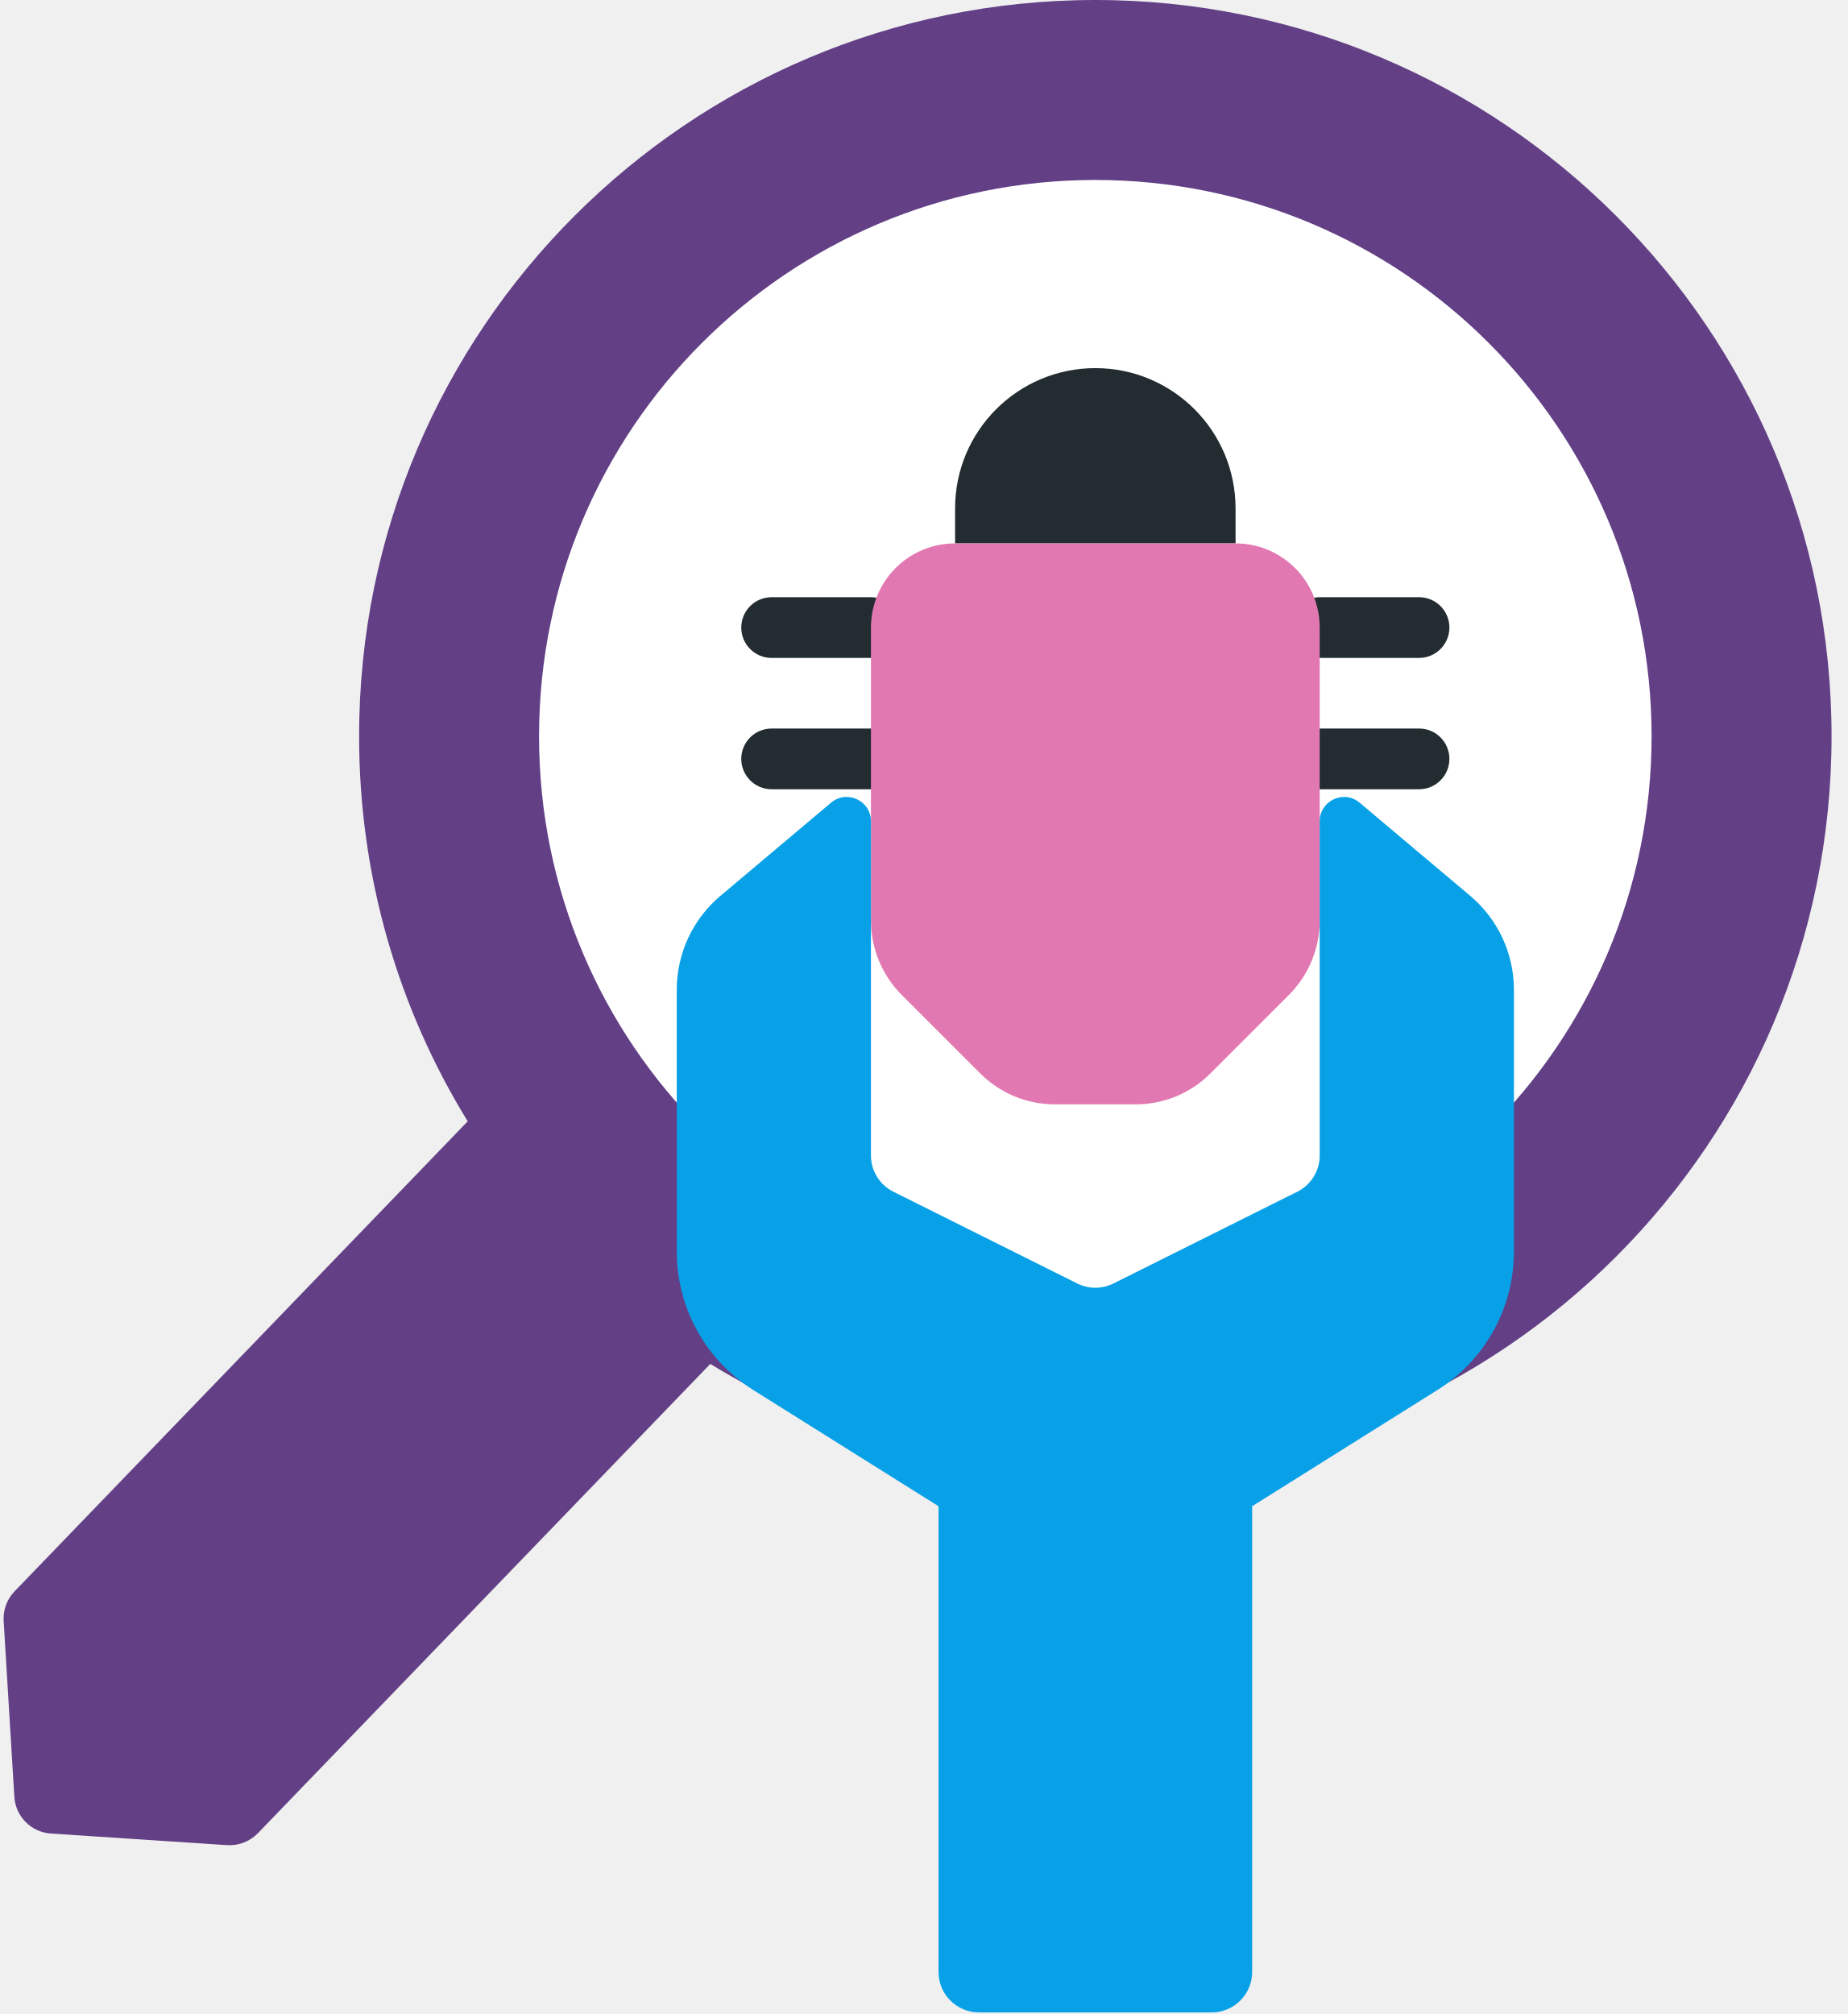
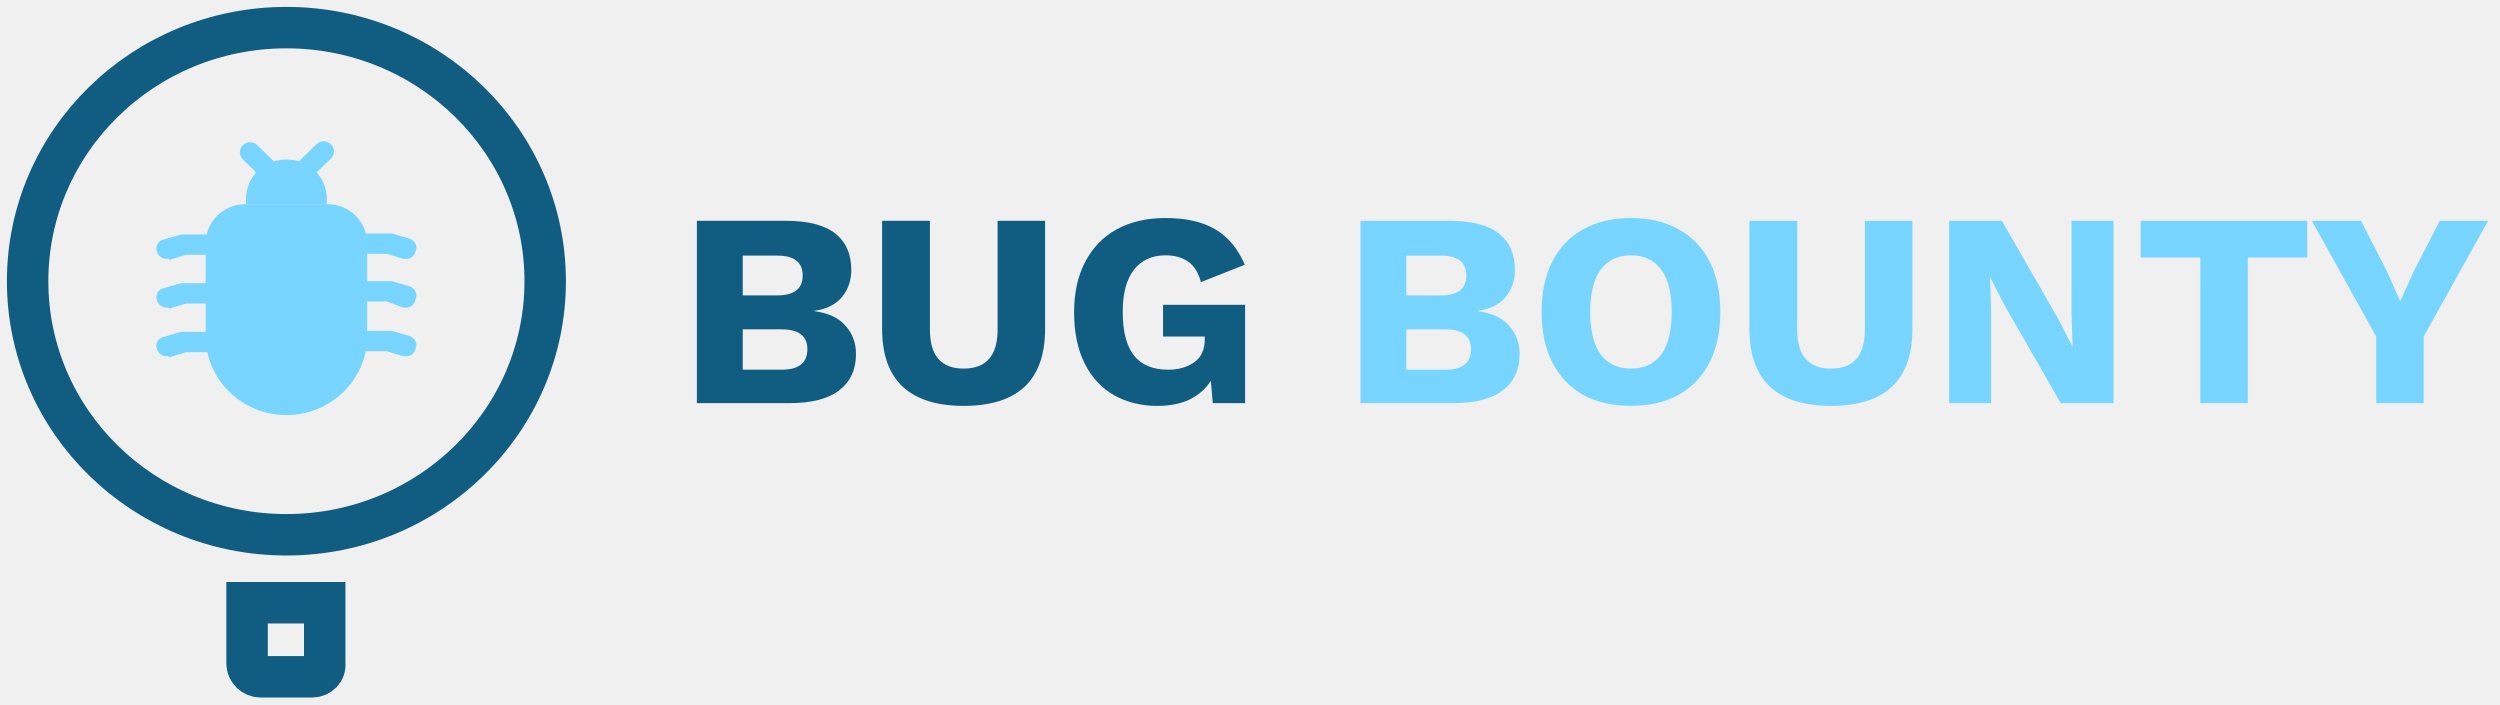
- <svg xmlns="http://www.w3.org/2000/svg" width="89" height="97" viewBox="0 0 89 97">
-   <g fill="none" fill-rule="evenodd">
-     <g fill-rule="nonzero">
-       <g>
-         <g transform="translate(-827 -4493) translate(827 4493)">
-           <path fill="#634086" d="M52.755 0c19.584 0 35.46 15.876 35.46 35.46 0 19.583-15.876 35.46-35.46 35.46-6.797 0-13.147-1.913-18.543-5.23l-21.79 22.602c-.388.401-.932.612-1.488.575l-8.48-.558c-.95-.063-1.707-.823-1.764-1.775L.176 78.07c-.032-.529.159-1.047.527-1.428l21.823-22.636c-3.317-5.396-5.23-11.747-5.23-18.545C17.296 15.876 33.172 0 52.756 0z" />
-           <circle cx="52.755" cy="35.46" r="26.792" fill="#FFF" />
-         </g>
-         <g>
-           <path fill="#222C31" d="M23.92 6.879c0-3.73-3.023-6.754-6.753-6.754s-6.755 3.024-6.755 6.754v1.688h13.509V6.88zM32.758 14.083h-4.785c-.808 0-1.462-.655-1.462-1.463s.655-1.462 1.462-1.462h4.785c.808 0 1.462.654 1.462 1.462 0 .808-.655 1.463-1.462 1.463zM32.758 20.408h-4.785c-.808 0-1.462-.655-1.462-1.463s.655-1.462 1.462-1.462h4.785c.808 0 1.462.654 1.462 1.462 0 .808-.655 1.463-1.462 1.463zM6.36 14.083H1.576c-.808 0-1.463-.655-1.463-1.463s.655-1.462 1.463-1.462H6.36c.808 0 1.462.654 1.462 1.462 0 .808-.654 1.463-1.462 1.463zM6.36 20.408H1.576c-.808 0-1.463-.655-1.463-1.463s.655-1.462 1.463-1.462H6.36c.808 0 1.462.654 1.462 1.462 0 .808-.654 1.463-1.462 1.463z" transform="translate(-827 -4493) translate(827 4493) translate(35.589 17.605)" />
-           <path fill="#E278B1" d="M22.703 34.1l3.787-3.786c.95-.95 1.483-2.239 1.483-3.582V12.62c0-2.238-1.814-4.053-4.052-4.053H10.412c-2.238 0-4.052 1.815-4.052 4.053v14.112c0 1.343.533 2.632 1.483 3.582L11.63 34.1c.95.95 2.239 1.483 3.582 1.483h3.909c1.343 0 2.632-.533 3.582-1.483z" transform="translate(-827 -4493) translate(827 4493) translate(35.589 17.605)" />
-         </g>
-         <g fill="#08A1E7">
-           <path d="M31.002 1.315v16.097c0 .739-.418 1.415-1.08 1.745l-8.856 4.419c-.548.274-1.193.274-1.741 0l-8.857-4.42c-.661-.33-1.08-1.005-1.08-1.744V1.315C9.389.32 8.227-.221 7.466.42L2.137 4.908C.804 6.031.035 7.685.035 9.428v12.608c0 2.712 1.394 5.234 3.692 6.675l8.916 5.593v22.43c0 1.077.873 1.95 1.95 1.95h11.206c1.077 0 1.95-.873 1.95-1.95v-22.43l8.915-5.593c2.298-1.441 3.693-3.963 3.693-6.675V9.428c0-1.743-.77-3.397-2.103-4.52L32.926.42c-.76-.641-1.924-.1-1.924.895z" transform="translate(-827 -4493) translate(827 4493) translate(32.56 38.24)" />
-         </g>
-       </g>
-     </g>
-   </g>
+ <svg xmlns="http://www.w3.org/2000/svg" width="181" height="51" viewBox="0 0 181 51" fill="none">
+   <path d="M50.454 29.186V15.986H56.874C58.5 15.986 59.7 16.292 60.474 16.905C61.247 17.519 61.634 18.399 61.634 19.546C61.634 20.292 61.414 20.939 60.974 21.485C60.534 22.032 59.86 22.372 58.954 22.506V22.526C59.967 22.659 60.72 23.012 61.214 23.585C61.72 24.145 61.974 24.826 61.974 25.625C61.974 26.759 61.567 27.639 60.754 28.265C59.954 28.879 58.76 29.186 57.174 29.186H50.454ZM53.774 21.386H56.274C57.5 21.386 58.114 20.905 58.114 19.945C58.114 18.985 57.5 18.506 56.274 18.506H53.774V21.386ZM53.774 26.765H56.594C57.834 26.765 58.454 26.272 58.454 25.285C58.454 24.326 57.834 23.846 56.594 23.846H53.774V26.765ZM75.665 15.986V23.805C75.665 27.526 73.699 29.386 69.766 29.386C67.832 29.386 66.365 28.925 65.365 28.006C64.365 27.072 63.865 25.672 63.865 23.805V15.986H67.326V23.866C67.326 25.745 68.139 26.686 69.766 26.686C71.406 26.686 72.225 25.745 72.225 23.866V15.986H75.665ZM83.785 29.386C82.611 29.386 81.565 29.125 80.645 28.605C79.738 28.085 79.031 27.319 78.525 26.305C78.018 25.292 77.765 24.059 77.765 22.605C77.765 21.192 78.031 19.979 78.565 18.965C79.098 17.939 79.858 17.152 80.845 16.605C81.845 16.059 83.018 15.786 84.365 15.786C85.871 15.786 87.078 16.059 87.985 16.605C88.905 17.139 89.618 17.992 90.125 19.166L86.945 20.425C86.771 19.745 86.465 19.252 86.025 18.945C85.585 18.639 85.038 18.485 84.385 18.485C83.398 18.485 82.631 18.839 82.085 19.546C81.551 20.239 81.285 21.252 81.285 22.585C81.285 23.999 81.558 25.052 82.105 25.745C82.651 26.425 83.471 26.765 84.565 26.765C85.325 26.765 85.958 26.585 86.465 26.226C86.971 25.866 87.225 25.312 87.225 24.566V24.366H84.205V22.066H90.145V29.186H87.805L87.665 27.566C87.291 28.152 86.778 28.605 86.125 28.925C85.485 29.232 84.705 29.386 83.785 29.386Z" fill="#105D81" />
+   <path d="M98.501 29.186V15.986H104.921C106.547 15.986 107.747 16.292 108.521 16.905C109.294 17.519 109.681 18.399 109.681 19.546C109.681 20.292 109.461 20.939 109.021 21.485C108.581 22.032 107.907 22.372 107.001 22.506V22.526C108.014 22.659 108.767 23.012 109.261 23.585C109.767 24.145 110.021 24.826 110.021 25.625C110.021 26.759 109.614 27.639 108.801 28.265C108.001 28.879 106.807 29.186 105.221 29.186H98.501ZM101.821 21.386H104.321C105.547 21.386 106.161 20.905 106.161 19.945C106.161 18.985 105.547 18.506 104.321 18.506H101.821V21.386ZM101.821 26.765H104.641C105.881 26.765 106.501 26.272 106.501 25.285C106.501 24.326 105.881 23.846 104.641 23.846H101.821V26.765ZM118.092 15.786C119.426 15.786 120.572 16.059 121.532 16.605C122.506 17.139 123.252 17.912 123.772 18.925C124.292 19.939 124.552 21.159 124.552 22.585C124.552 24.012 124.292 25.232 123.772 26.245C123.252 27.259 122.506 28.039 121.532 28.585C120.572 29.119 119.426 29.386 118.092 29.386C116.746 29.386 115.586 29.119 114.612 28.585C113.652 28.039 112.912 27.259 112.392 26.245C111.872 25.232 111.612 24.012 111.612 22.585C111.612 21.159 111.872 19.939 112.392 18.925C112.912 17.912 113.652 17.139 114.612 16.605C115.586 16.059 116.746 15.786 118.092 15.786ZM118.092 18.485C117.132 18.485 116.399 18.832 115.892 19.526C115.386 20.206 115.132 21.226 115.132 22.585C115.132 23.945 115.386 24.972 115.892 25.666C116.399 26.346 117.132 26.686 118.092 26.686C119.039 26.686 119.766 26.346 120.272 25.666C120.779 24.972 121.032 23.945 121.032 22.585C121.032 21.226 120.779 20.206 120.272 19.526C119.766 18.832 119.039 18.485 118.092 18.485ZM138.458 15.986V23.805C138.458 27.526 136.492 29.386 132.558 29.386C130.625 29.386 129.158 28.925 128.158 28.006C127.158 27.072 126.658 25.672 126.658 23.805V15.986H130.118V23.866C130.118 25.745 130.932 26.686 132.558 26.686C134.198 26.686 135.018 25.745 135.018 23.866V15.986H138.458ZM153.018 15.986V29.186H149.198L145.098 22.046L144.098 20.085H144.078L144.158 22.526V29.186H141.118V15.986H144.938L149.038 23.125L150.038 25.085H150.058L149.978 22.645V15.986H153.018ZM167.042 15.986V18.645H162.742V29.186H159.302V18.645H154.982V15.986H167.042ZM180.137 15.986L175.477 24.366V29.186H172.037V24.366L167.377 15.986H170.937L172.797 19.605L173.777 21.805L174.777 19.605L176.637 15.986H180.137Z" fill="#78D5FF" />
+   <path d="M22.61 49H18.863C18.338 49 17.888 48.559 17.888 48.045V43.639H23.509V48.045C23.584 48.559 23.134 49 22.61 49Z" stroke="#105D81" stroke-width="3" stroke-miterlimit="10" />
+   <path d="M20.736 38.718C31.084 38.718 39.472 30.499 39.472 20.359C39.472 10.22 31.084 2 20.736 2C10.389 2 2 10.22 2 20.359C2 30.499 10.389 38.718 20.736 38.718Z" stroke="#105D81" stroke-width="3" stroke-miterlimit="10" />
+   <path d="M29.43 25.794C29.355 25.794 29.28 25.794 29.205 25.794L28.006 25.427H26.282C25.907 25.427 25.533 25.133 25.533 24.693C25.533 24.326 25.832 23.959 26.282 23.959H28.156C28.231 23.959 28.305 23.959 28.381 23.959L29.654 24.326C30.029 24.473 30.254 24.84 30.104 25.207C30.029 25.573 29.73 25.794 29.43 25.794Z" fill="#78D5FF" />
+   <path d="M29.43 18.744C29.355 18.744 29.28 18.744 29.205 18.744L28.006 18.377H26.282C25.907 18.377 25.533 18.083 25.533 17.642C25.533 17.201 25.832 16.907 26.282 16.907H28.156C28.231 16.907 28.305 16.907 28.381 16.907L29.654 17.275C30.029 17.422 30.254 17.789 30.104 18.156C30.029 18.524 29.73 18.744 29.43 18.744Z" fill="#78D5FF" />
+   <path d="M29.43 22.268C29.355 22.268 29.28 22.268 29.205 22.268L28.006 21.828H26.282C25.907 21.828 25.533 21.534 25.533 21.093C25.533 20.653 25.832 20.359 26.282 20.359H28.156C28.231 20.359 28.305 20.359 28.381 20.359L29.654 20.726C30.029 20.873 30.254 21.24 30.104 21.607C30.029 22.048 29.73 22.268 29.43 22.268Z" fill="#78D5FF" />
+   <path d="M12.043 25.794C11.743 25.794 11.443 25.573 11.368 25.279C11.218 24.912 11.443 24.472 11.818 24.398L13.092 24.031C13.167 24.031 13.242 24.031 13.317 24.031H15.19C15.565 24.031 15.94 24.325 15.94 24.765C15.94 25.133 15.64 25.5 15.19 25.5H13.466L12.267 25.867C12.192 25.794 12.117 25.794 12.043 25.794Z" fill="#78D5FF" />
+   <path d="M12.043 18.743C11.743 18.743 11.443 18.523 11.368 18.229C11.218 17.862 11.443 17.421 11.818 17.348L13.092 16.98C13.167 16.98 13.242 16.98 13.317 16.98H15.19C15.565 16.98 15.94 17.274 15.94 17.715C15.94 18.156 15.64 18.449 15.19 18.449H13.466L12.267 18.817C12.192 18.67 12.117 18.743 12.043 18.743Z" fill="#78D5FF" />
+   <path d="M12.043 22.267C11.743 22.267 11.443 22.047 11.368 21.753C11.218 21.387 11.443 20.946 11.818 20.873L13.092 20.506C13.167 20.506 13.242 20.506 13.317 20.506H15.19C15.565 20.506 15.94 20.799 15.94 21.24C15.94 21.68 15.64 21.974 15.19 21.974H13.466L12.267 22.34C12.192 22.267 12.117 22.267 12.043 22.267Z" fill="#78D5FF" />
+   <path d="M22.235 12.87C22.085 12.87 21.86 12.797 21.71 12.65C21.411 12.356 21.411 11.915 21.71 11.621L22.91 10.446C23.209 10.152 23.659 10.152 23.959 10.446C24.259 10.74 24.259 11.181 23.959 11.475L22.76 12.65C22.535 12.797 22.385 12.87 22.235 12.87Z" fill="#78D5FF" />
+   <path d="M19.237 12.869C19.087 12.869 18.863 12.795 18.713 12.648L17.588 11.547C17.289 11.253 17.289 10.812 17.588 10.518C17.888 10.224 18.338 10.224 18.638 10.518L19.837 11.694C20.137 11.987 20.137 12.428 19.837 12.722C19.612 12.795 19.462 12.869 19.237 12.869Z" fill="#78D5FF" />
+   <path d="M20.736 30.053C17.514 30.053 14.89 27.483 14.89 24.325V17.642C14.89 16.026 16.165 14.777 17.813 14.777H23.659C25.308 14.777 26.582 16.026 26.582 17.642V24.325C26.582 27.483 23.959 30.053 20.736 30.053Z" fill="#78D5FF" />
+   <path d="M23.659 14.777V14.409C23.659 12.795 22.385 11.547 20.736 11.547C19.087 11.547 17.813 12.795 17.813 14.409V14.777H23.659Z" fill="#78D5FF" />
</svg>
